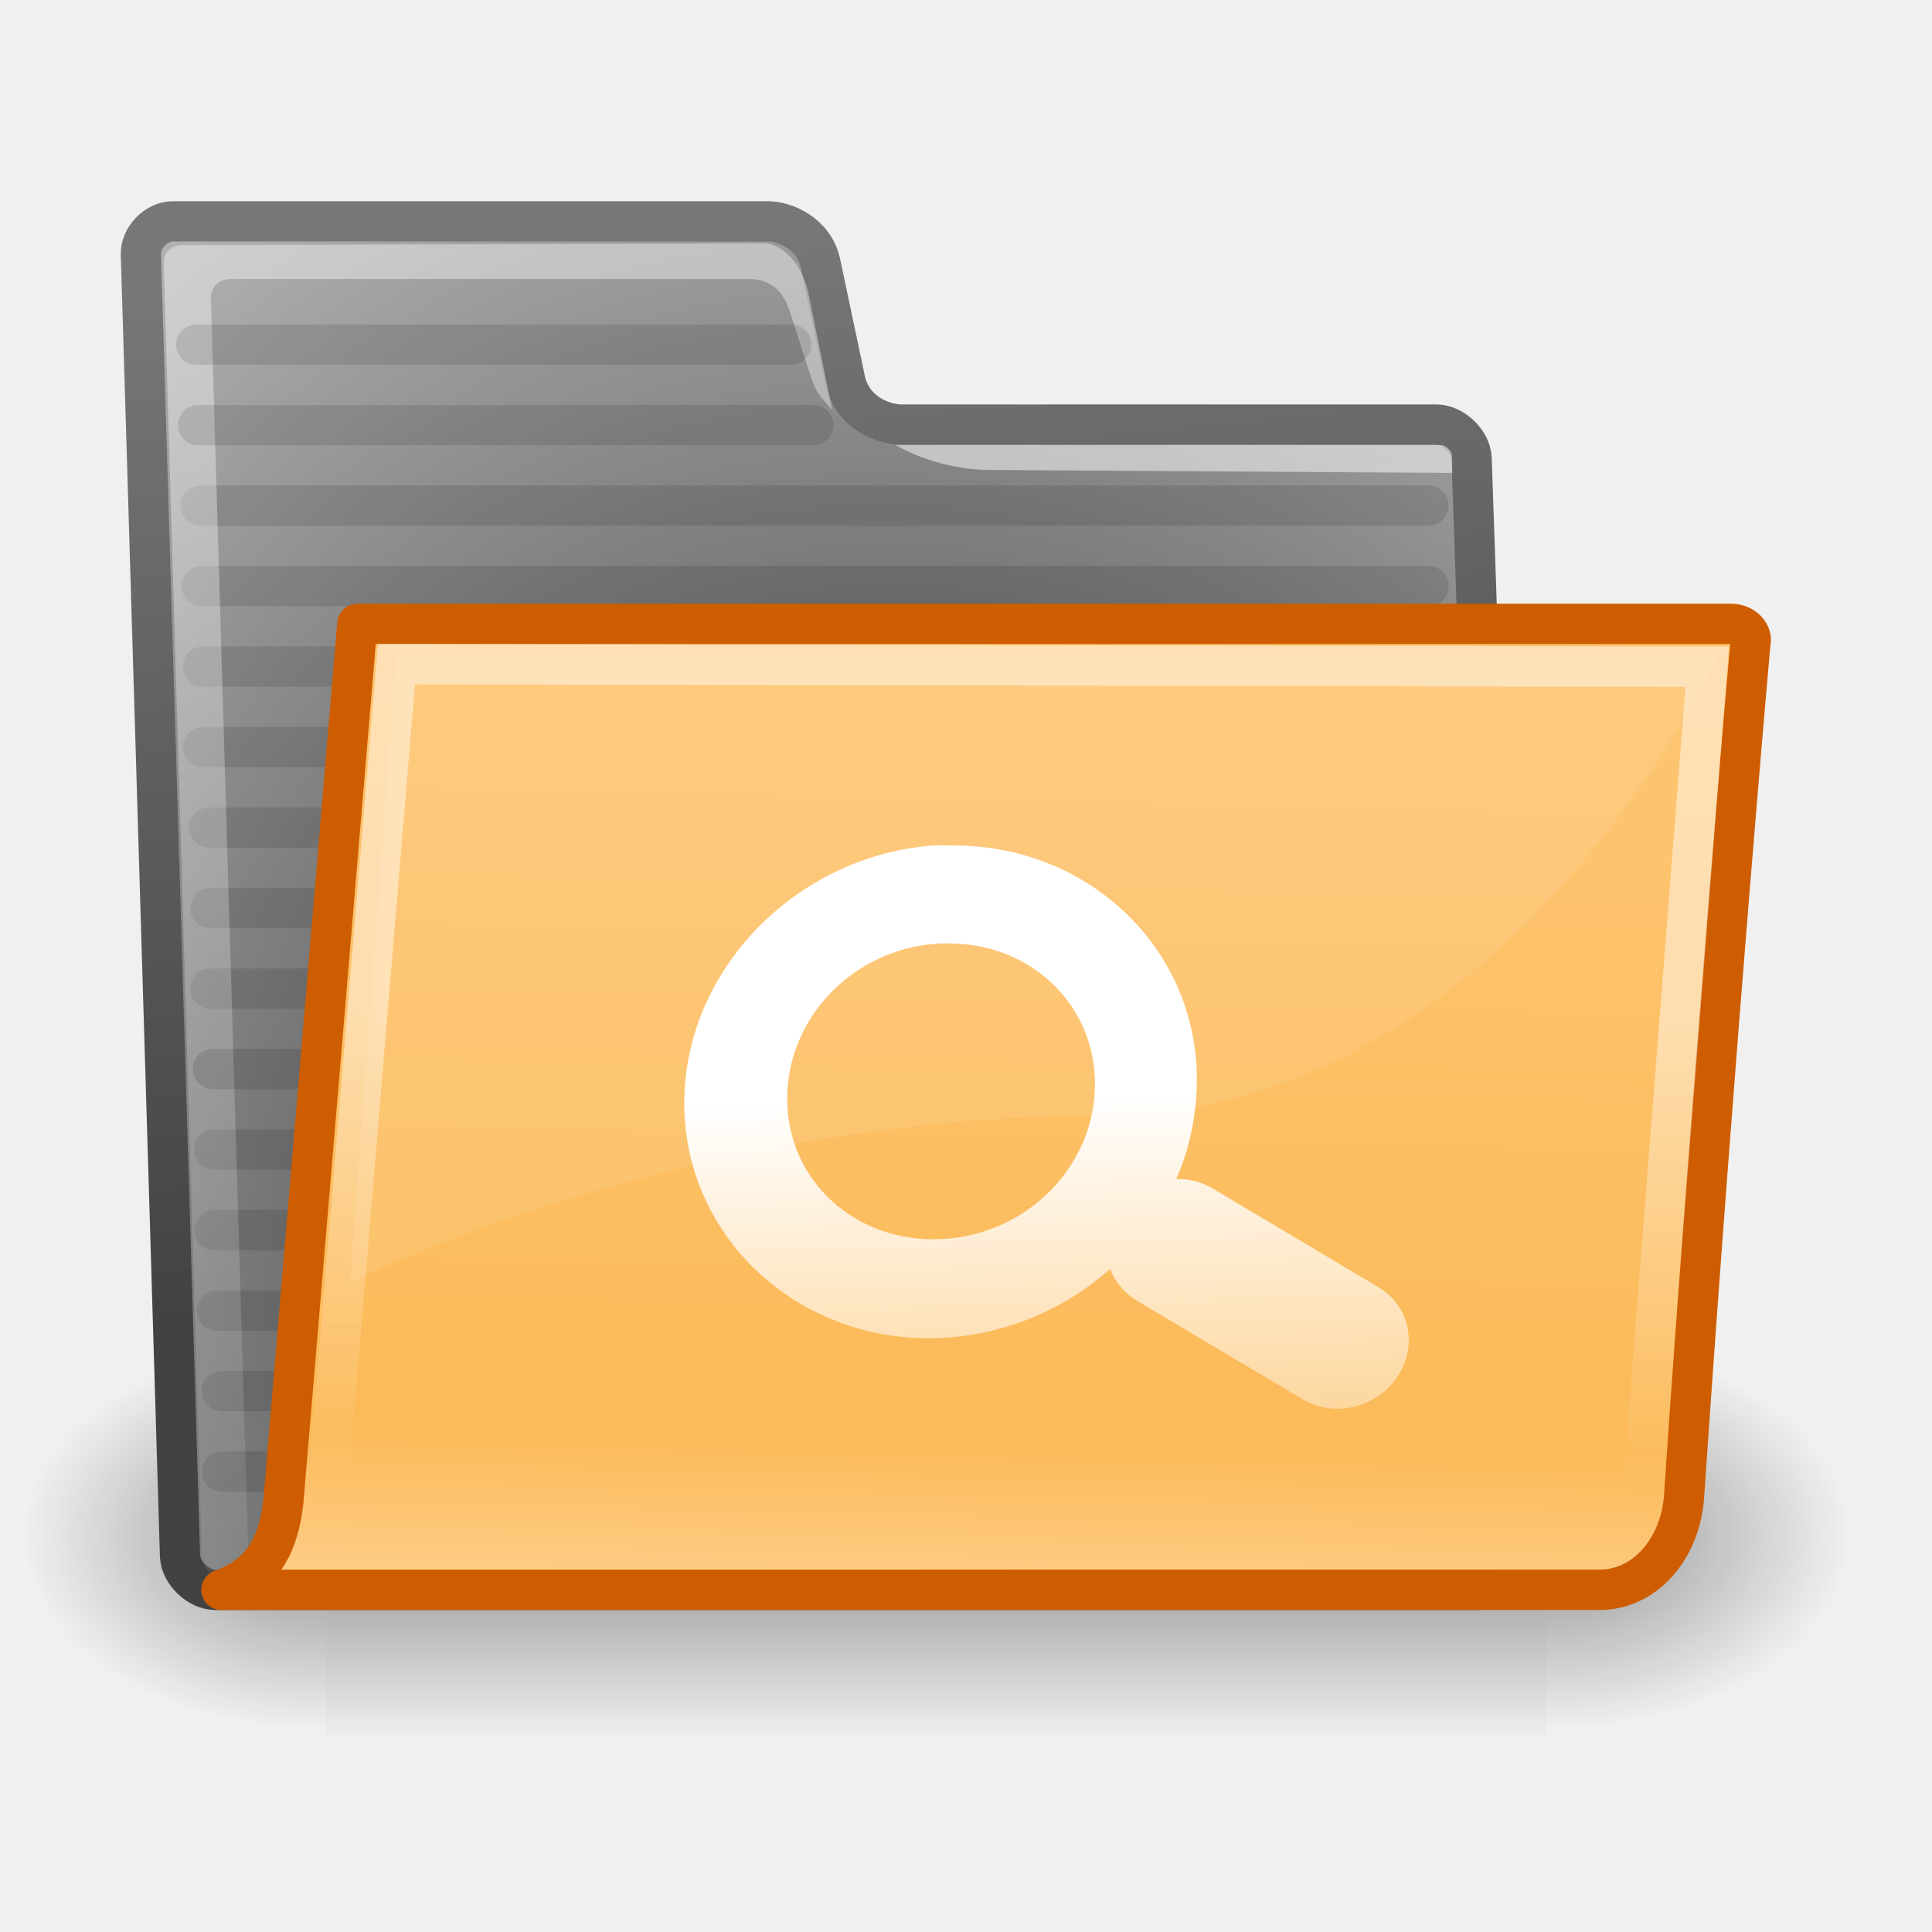
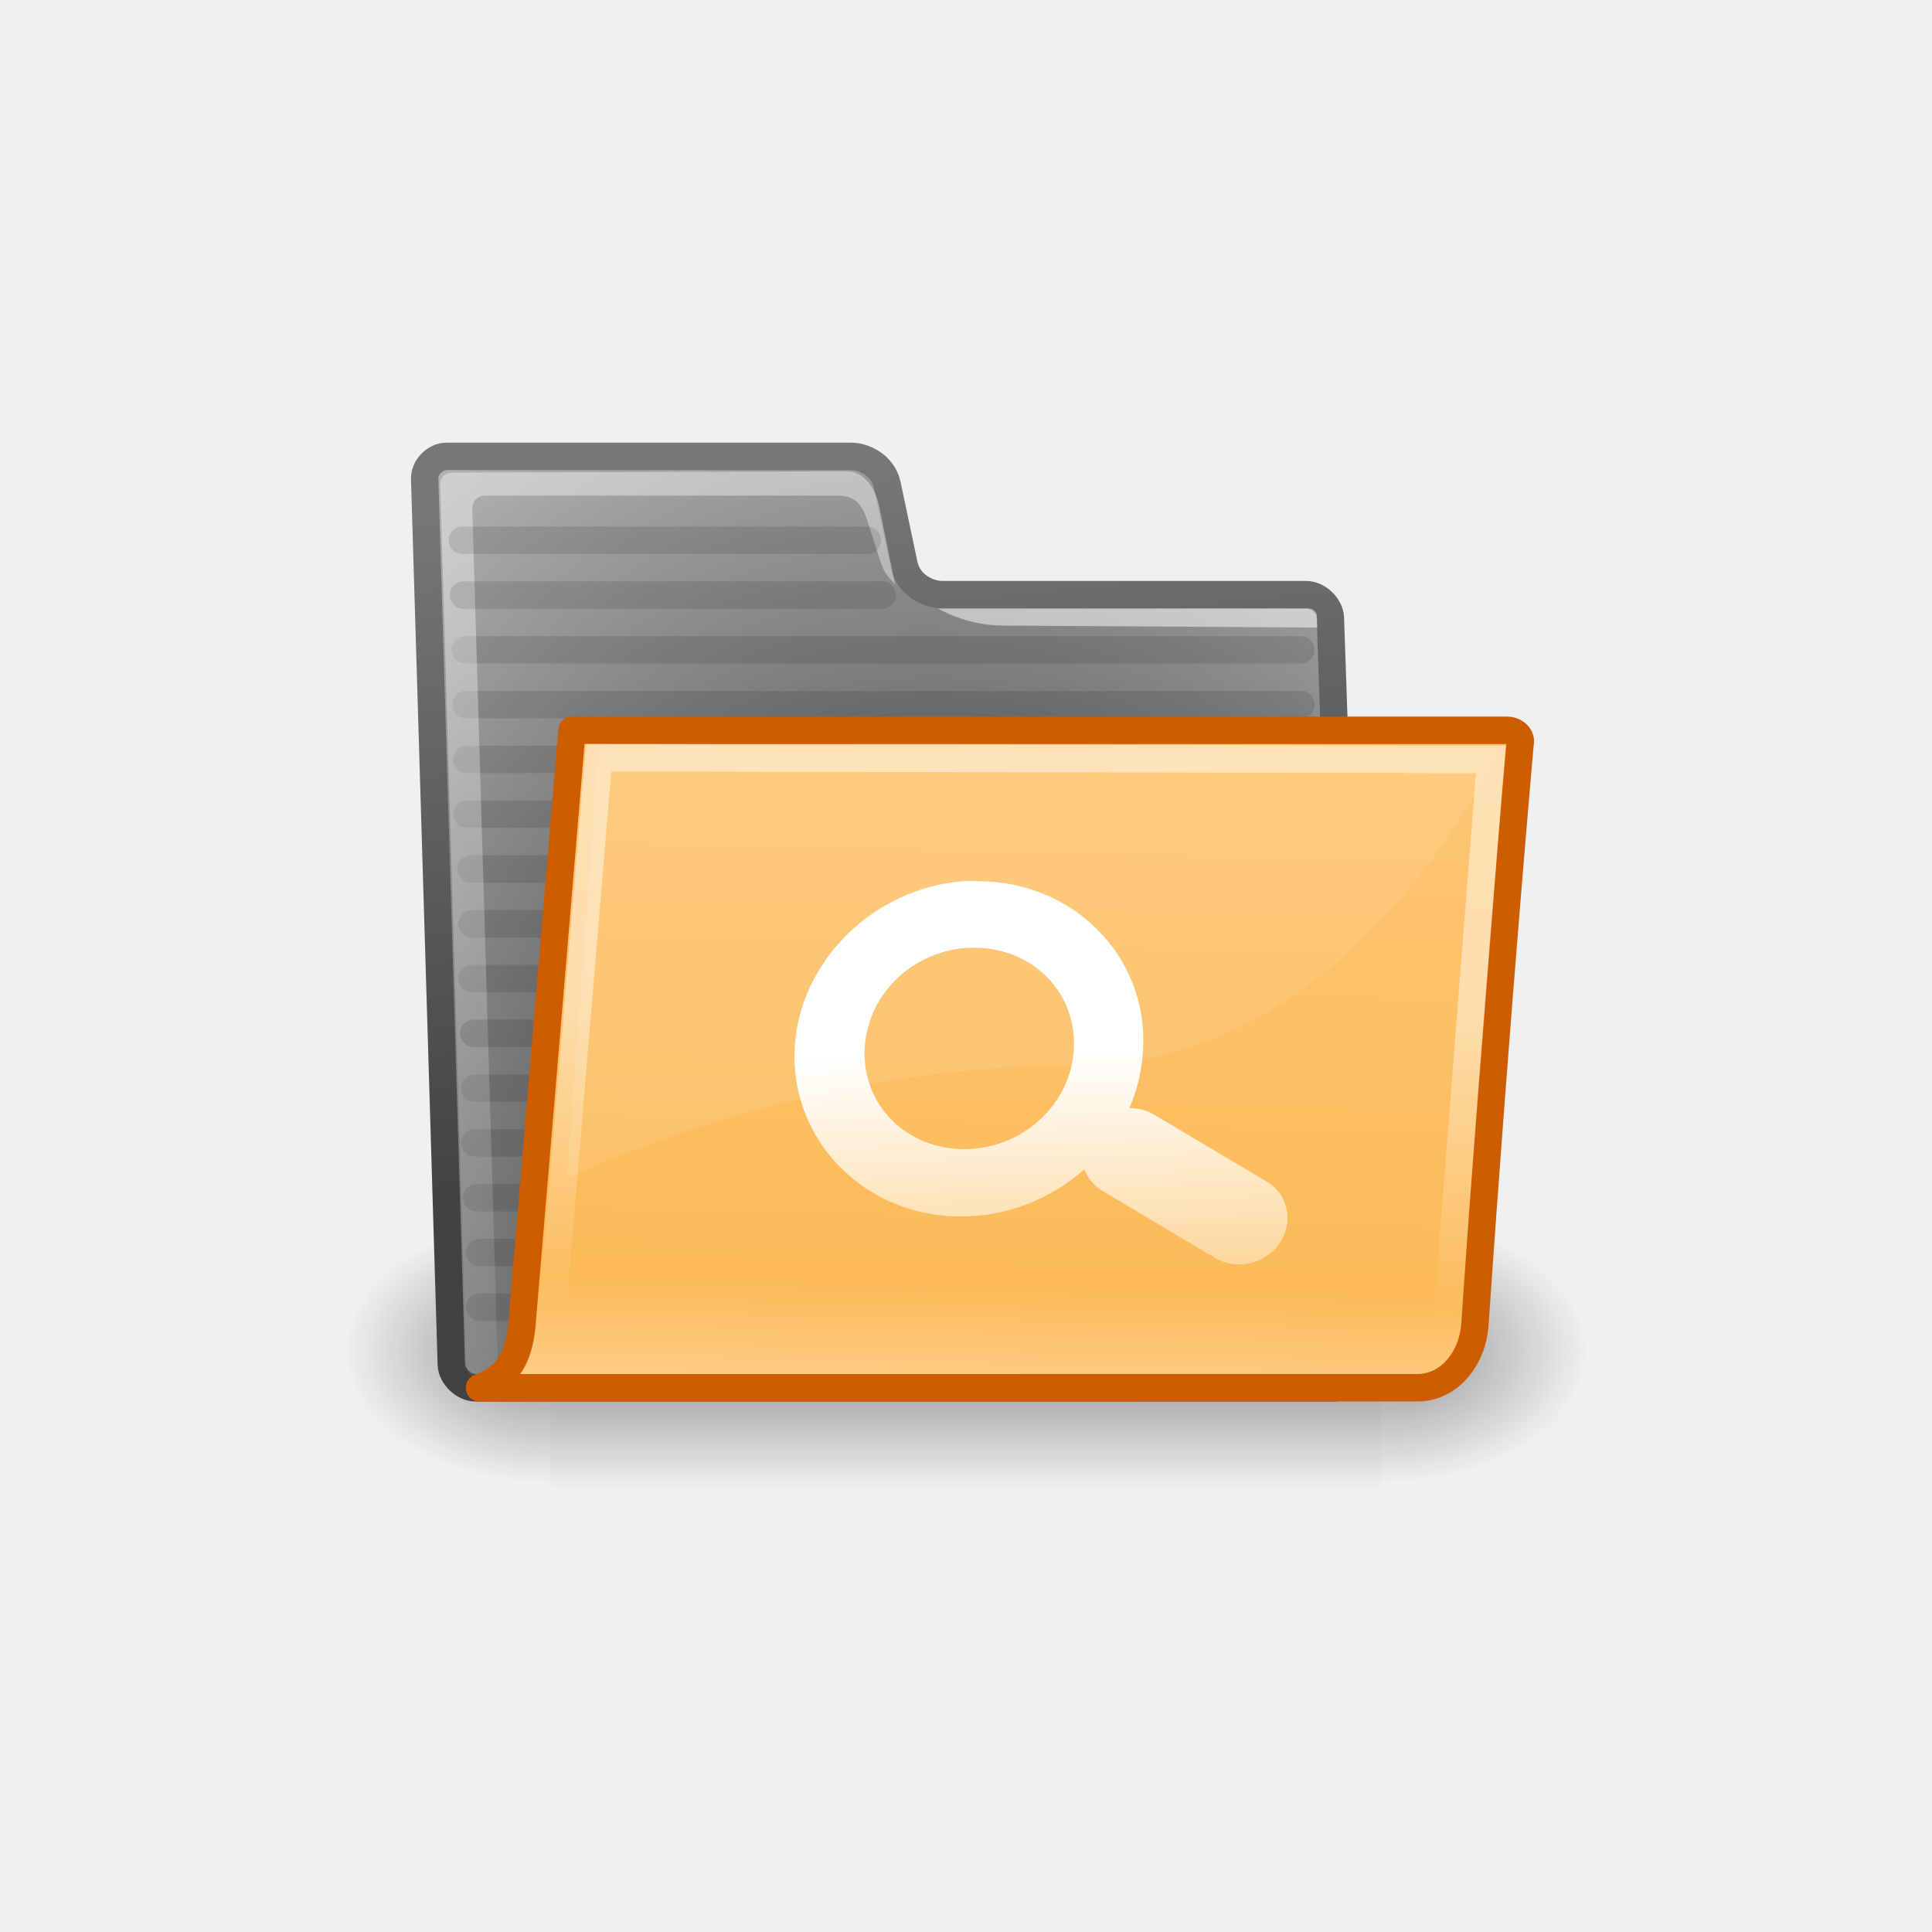
- <svg xmlns="http://www.w3.org/2000/svg" xmlns:xlink="http://www.w3.org/1999/xlink" height="48px" id="svg97" width="48px">
+ <svg xmlns="http://www.w3.org/2000/svg" xmlns:xlink="http://www.w3.org/1999/xlink" height="48px" id="svg97" width="48px" version="1.1">
  <defs id="defs3">
    <radialGradient cx="605.714" cy="486.648" fx="605.714" fy="486.648" gradientTransform="matrix(-2.774389,0,0,1.969706,112.7623,-872.8854)" gradientUnits="userSpaceOnUse" id="radialGradient6719" r="117.143" xlink:href="#linearGradient5060" />
    <linearGradient id="linearGradient5060">
      <stop id="stop5062" offset="0" style="stop-color:black;stop-opacity:1;" />
      <stop id="stop5064" offset="1" style="stop-color:black;stop-opacity:0;" />
    </linearGradient>
    <radialGradient cx="605.714" cy="486.648" fx="605.714" fy="486.648" gradientTransform="matrix(2.774389,0,0,1.969706,-1891.633,-872.8854)" gradientUnits="userSpaceOnUse" id="radialGradient6717" r="117.143" xlink:href="#linearGradient5060" />
    <linearGradient id="linearGradient5048">
      <stop id="stop5050" offset="0" style="stop-color:black;stop-opacity:0;" />
      <stop id="stop5056" offset="0.5" style="stop-color:black;stop-opacity:1;" />
      <stop id="stop5052" offset="1" style="stop-color:black;stop-opacity:0;" />
    </linearGradient>
    <linearGradient gradientTransform="matrix(2.774389,0,0,1.969706,-1892.179,-872.8854)" gradientUnits="userSpaceOnUse" id="linearGradient6715" x1="302.857" x2="302.857" xlink:href="#linearGradient5048" y1="366.648" y2="609.505" />
    <linearGradient id="linearGradient3344">
      <stop id="stop3346" offset="0" style="stop-color:#fecf8c;stop-opacity:1;" />
      <stop id="stop3352" offset="0.184" style="stop-color:#fcba58;stop-opacity:1;" />
      <stop id="stop3348" offset="1" style="stop-color:#fdc572;stop-opacity:1;" />
    </linearGradient>
    <linearGradient id="linearGradient10997">
      <stop id="stop10999" offset="0" style="stop-color:#ffffff;stop-opacity:1;" />
      <stop id="stop11001" offset="1" style="stop-color:#ffffff;stop-opacity:0;" />
    </linearGradient>
    <linearGradient id="linearGradient127">
      <stop id="stop128" offset="0" style="stop-color:#ffffff;stop-opacity:1;" />
      <stop id="stop129" offset="1" style="stop-color:#ffffff;stop-opacity:0;" />
    </linearGradient>
    <linearGradient id="linearGradient9806">
      <stop id="stop9808" offset="0" style="stop-color:#000000;stop-opacity:1;" />
      <stop id="stop9810" offset="1" style="stop-color:#000000;stop-opacity:0;" />
    </linearGradient>
    <linearGradient id="linearGradient9766">
      <stop id="stop9768" offset="0" style="stop-color:#6194cb;stop-opacity:1;" />
      <stop id="stop9770" offset="1" style="stop-color:#729fcf;stop-opacity:1;" />
    </linearGradient>
    <linearGradient id="linearGradient3096">
      <stop id="stop3098" offset="0" style="stop-color:#424242;stop-opacity:1;" />
      <stop id="stop3100" offset="1" style="stop-color:#777777;stop-opacity:1;" />
    </linearGradient>
    <linearGradient id="linearGradient319">
      <stop id="stop320" offset="0" style="stop-color:#ffffff;stop-opacity:1;" />
      <stop id="stop321" offset="1" style="stop-color:#ffffff;stop-opacity:0;" />
    </linearGradient>
    <linearGradient id="linearGradient1789">
      <stop id="stop1790" offset="0" style="stop-color:#202020;stop-opacity:1;" />
      <stop id="stop1791" offset="1" style="stop-color:#b9b9b9;stop-opacity:1;" />
    </linearGradient>
-     <radialGradient cx="20.706" cy="37.518" fx="20.706" fy="37.518" gradientTransform="matrix(1.056008,1.513357e-2,0.142618,1.251599,-2.276279,-10.28106)" gradientUnits="userSpaceOnUse" id="radialGradient238" r="30.905" xlink:href="#linearGradient1789" />
+     <radialGradient cx="20.706" cy="37.518" fx="20.706" fy="37.518" gradientTransform="matrix(1.056008,0.01513357,0.142618,1.251599,-2.276279,-10.28106)" gradientUnits="userSpaceOnUse" id="radialGradient238" r="30.905" xlink:href="#linearGradient1789" />
    <linearGradient id="linearGradient3983">
      <stop id="stop3984" offset="0" style="stop-color:#ffffff;stop-opacity:0.876;" />
      <stop id="stop3985" offset="1" style="stop-color:#fffffe;stop-opacity:0;" />
    </linearGradient>
    <linearGradient gradientTransform="matrix(1.516844,0,0,0.708978,-0.879573,-1.318166)" gradientUnits="userSpaceOnUse" id="linearGradient491" x1="6.23" x2="9.898" xlink:href="#linearGradient3983" y1="13.773" y2="66.834" />
    <linearGradient gradientTransform="matrix(1.317489,0,0,0.816256,-0.879573,-1.318166)" gradientUnits="userSpaceOnUse" id="linearGradient322" x1="13.036" x2="12.854" xlink:href="#linearGradient319" y1="32.567" y2="46.689" />
    <linearGradient gradientUnits="userSpaceOnUse" id="linearGradient3104" x1="18.113" x2="15.515" xlink:href="#linearGradient3096" y1="31.368" y2="6.18" />
    <radialGradient cx="24.351" cy="41.592" fx="24.351" fy="41.592" gradientTransform="matrix(1,0,0,0.242494,-8.239935e-18,31.50606)" gradientUnits="userSpaceOnUse" id="radialGradient9812" r="19.136" xlink:href="#linearGradient9806" />
    <linearGradient gradientUnits="userSpaceOnUse" id="linearGradient11003" x1="19.49" x2="19.387" xlink:href="#linearGradient10997" y1="6.144" y2="8.1" />
    <linearGradient gradientTransform="matrix(1.207872,0,0,0.827902,-0.952004,-0.117547)" gradientUnits="userSpaceOnUse" id="linearGradient2296" x1="21.354" x2="20.796" xlink:href="#linearGradient127" y1="26.384" y2="50.771" />
-     <linearGradient gradientTransform="matrix(1.207872,0,-4.031129e-2,0.827902,-29.59565,-0.117547)" gradientUnits="userSpaceOnUse" id="linearGradient3289" x1="20.133" x2="20.796" xlink:href="#linearGradient127" y1="33.647" y2="50.771" />
+     <linearGradient gradientTransform="matrix(1.207872,0,-0.04031129,0.827902,-29.59565,-0.117547)" gradientUnits="userSpaceOnUse" id="linearGradient3289" x1="20.133" x2="20.796" xlink:href="#linearGradient127" y1="33.647" y2="50.771" />
    <linearGradient gradientUnits="userSpaceOnUse" id="linearGradient3350" x1="28.238" x2="28.753" xlink:href="#linearGradient3344" y1="40.013" y2="17.488" />
  </defs>
-   <g id="layer1">
-     <g id="g6707" style="display:inline" transform="matrix(2.262383e-2,0,0,2.086758e-2,43.38343,36.36962)">
-       <rect height="478.357" id="rect6709" style="opacity:0.402;color:black;fill:url(#linearGradient6715);fill-opacity:1;fill-rule:nonzero;stroke:none;stroke-width:1;stroke-linecap:round;stroke-linejoin:miter;marker:none;marker-start:none;marker-mid:none;marker-end:none;stroke-miterlimit:4;stroke-dasharray:none;stroke-dashoffset:0;stroke-opacity:1;visibility:visible;display:inline;overflow:visible" width="1339.633" x="-1559.252" y="-150.697" />
-       <path d="M -219.619,-150.68 C -219.619,-150.68 -219.619,327.65 -219.619,327.65 C -76.745,328.551 125.781,220.481 125.781,88.454 C 125.781,-43.572 -33.655,-150.68 -219.619,-150.68 z " id="path6711" style="opacity:0.402;color:black;fill:url(#radialGradient6717);fill-opacity:1;fill-rule:nonzero;stroke:none;stroke-width:1;stroke-linecap:round;stroke-linejoin:miter;marker:none;marker-start:none;marker-mid:none;marker-end:none;stroke-miterlimit:4;stroke-dasharray:none;stroke-dashoffset:0;stroke-opacity:1;visibility:visible;display:inline;overflow:visible" />
-       <path d="M -1559.252,-150.68 C -1559.252,-150.68 -1559.252,327.65 -1559.252,327.65 C -1702.127,328.551 -1904.652,220.481 -1904.652,88.454 C -1904.652,-43.572 -1745.216,-150.68 -1559.252,-150.68 z " id="path6713" style="opacity:0.402;color:black;fill:url(#radialGradient6719);fill-opacity:1;fill-rule:nonzero;stroke:none;stroke-width:1;stroke-linecap:round;stroke-linejoin:miter;marker:none;marker-start:none;marker-mid:none;marker-end:none;stroke-miterlimit:4;stroke-dasharray:none;stroke-dashoffset:0;stroke-opacity:1;visibility:visible;display:inline;overflow:visible" />
+   <rect style="fill:#bec8b7;stroke:none" id="rect3429" width="41" height="41" x="63.5" y="3.5" ry="7" rx="7" />
+   <circle style="fill:#bec8b7;fill-rule:evenodd;stroke:none;stroke-width:0.941px;stroke-linecap:butt;stroke-linejoin:miter;stroke-opacity:1" id="path3412" cx="-36" cy="24" r="20.5" />
+   <g id="layer1" transform="matrix(0.6806011,0,0,0.6806011,8.168545,7.595187)">
+     <g id="g6707" style="display:inline" transform="matrix(0.02262383,0,0,0.02086758,43.38343,36.36962)">
+       <rect height="478.357" id="rect6709" style="color:#000000;display:inline;overflow:visible;visibility:visible;opacity:0.402;fill:url(#linearGradient6715);fill-opacity:1;fill-rule:nonzero;stroke:none;stroke-width:1;stroke-linecap:round;stroke-linejoin:miter;stroke-miterlimit:4;stroke-dasharray:none;stroke-dashoffset:0;stroke-opacity:1;marker:none;marker-start:none;marker-mid:none;marker-end:none" width="1339.633" x="-1559.252" y="-150.697" />
+       <path d="m -219.619,-150.68 c 0,0 0,478.331 0,478.331 142.874,0.9 345.4,-107.17 345.4,-239.196 0,-132.027 -159.437,-239.135 -345.4,-239.135 z" id="path6711" style="color:#000000;display:inline;overflow:visible;visibility:visible;opacity:0.402;fill:url(#radialGradient6717);fill-opacity:1;fill-rule:nonzero;stroke:none;stroke-width:1;stroke-linecap:round;stroke-linejoin:miter;stroke-miterlimit:4;stroke-dasharray:none;stroke-dashoffset:0;stroke-opacity:1;marker:none;marker-start:none;marker-mid:none;marker-end:none" />
+       <path d="m -1559.252,-150.68 c 0,0 0,478.331 0,478.331 -142.874,0.9 -345.4,-107.17 -345.4,-239.196 0,-132.027 159.437,-239.135 345.4,-239.135 z" id="path6713" style="color:#000000;display:inline;overflow:visible;visibility:visible;opacity:0.402;fill:url(#radialGradient6719);fill-opacity:1;fill-rule:nonzero;stroke:none;stroke-width:1;stroke-linecap:round;stroke-linejoin:miter;stroke-miterlimit:4;stroke-dasharray:none;stroke-dashoffset:0;stroke-opacity:1;marker:none;marker-start:none;marker-mid:none;marker-end:none" />
    </g>
-     <path d="M 4.522,38.687 C 4.544,39.104 4.982,39.52 5.398,39.52 L 36.725,39.52 C 37.141,39.52 37.536,39.104 37.514,38.687 L 36.578,11.461 C 36.556,11.044 36.118,10.628 35.701,10.628 L 22.431,10.628 C 21.945,10.628 21.196,10.312 21.029,9.521 L 20.417,6.628 C 20.262,5.893 19.535,5.59 19.119,5.59 L 4.34,5.59 C 3.924,5.59 3.529,6.007 3.551,6.423 L 4.522,38.687 z " id="path216" style="fill:url(#radialGradient238);fill-opacity:1;fill-rule:nonzero;stroke:url(#linearGradient3104);stroke-width:0.998;stroke-linecap:round;stroke-linejoin:round;stroke-miterlimit:4;stroke-dasharray:none;stroke-opacity:1" transform="matrix(1.00104,0,0,1.002076,-5.390135e-2,-0.102084)" />
+     <path d="m 4.522,38.687 c 0.022,0.416 0.46,0.833 0.876,0.833 l 31.327,0 c 0.416,0 0.811,-0.416 0.789,-0.833 L 36.578,11.461 c -0.022,-0.416 -0.46,-0.833 -0.876,-0.833 l -13.271,0 c -0.485,0 -1.234,-0.316 -1.402,-1.107 L 20.417,6.628 C 20.262,5.893 19.535,5.59 19.119,5.59 l -14.779,0 c -0.416,0 -0.811,0.416 -0.789,0.833 L 4.522,38.687 Z" id="path216" style="fill:url(#radialGradient238);fill-opacity:1;fill-rule:nonzero;stroke:url(#linearGradient3104);stroke-width:0.998;stroke-linecap:round;stroke-linejoin:round;stroke-miterlimit:4;stroke-dasharray:none;stroke-opacity:1" transform="matrix(1.00104,0,0,1.002076,-0.05390135,-0.102084)" />
    <g id="g3953">
-       <path d="M 5.042,18.562 L 35.489,18.562" id="path9784" style="opacity:0.114;color:#000000;fill:#729fcf;fill-opacity:1;fill-rule:nonzero;stroke:#000000;stroke-width:1;stroke-linecap:round;stroke-linejoin:round;marker:none;marker-start:none;marker-mid:none;marker-end:none;stroke-miterlimit:4;stroke-dasharray:none;stroke-dashoffset:0;stroke-opacity:1;visibility:visible;display:inline;overflow:visible" />
-       <path d="M 4.981,12.562 L 35.488,12.562" id="path9778" style="opacity:0.114;color:#000000;fill:#729fcf;fill-opacity:1;fill-rule:nonzero;stroke:#000000;stroke-width:1;stroke-linecap:round;stroke-linejoin:round;marker:none;marker-start:none;marker-mid:none;marker-end:none;stroke-miterlimit:4;stroke-dasharray:none;stroke-dashoffset:0;stroke-opacity:1;visibility:visible;display:inline;overflow:visible" />
-       <path d="M 5.227,22.562 L 35.492,22.562" id="path9788" style="opacity:0.114;color:#000000;fill:#729fcf;fill-opacity:1;fill-rule:nonzero;stroke:#000000;stroke-width:1;stroke-linecap:round;stroke-linejoin:round;marker:none;marker-start:none;marker-mid:none;marker-end:none;stroke-miterlimit:4;stroke-dasharray:none;stroke-dashoffset:0;stroke-opacity:1;visibility:visible;display:inline;overflow:visible" />
-       <path d="M 5.386,32.562 L 35.495,32.562" id="path9798" style="opacity:0.114;color:#000000;fill:#729fcf;fill-opacity:1;fill-rule:nonzero;stroke:#000000;stroke-width:1;stroke-linecap:round;stroke-linejoin:round;marker:none;marker-start:none;marker-mid:none;marker-end:none;stroke-miterlimit:4;stroke-dasharray:none;stroke-dashoffset:0;stroke-opacity:1;visibility:visible;display:inline;overflow:visible" />
-       <path d="M 5.509,34.562 L 35.497,34.562" id="path9800" style="opacity:0.114;color:#000000;fill:#729fcf;fill-opacity:1;fill-rule:nonzero;stroke:#000000;stroke-width:1;stroke-linecap:round;stroke-linejoin:round;marker:none;marker-start:none;marker-mid:none;marker-end:none;stroke-miterlimit:4;stroke-dasharray:none;stroke-dashoffset:0;stroke-opacity:1;visibility:visible;display:inline;overflow:visible" />
-       <path d="M 5.042,16.562 L 35.489,16.562" id="path9782" style="opacity:0.114;color:#000000;fill:#729fcf;fill-opacity:1;fill-rule:nonzero;stroke:#000000;stroke-width:1;stroke-linecap:round;stroke-linejoin:round;marker:none;marker-start:none;marker-mid:none;marker-end:none;stroke-miterlimit:4;stroke-dasharray:none;stroke-dashoffset:0;stroke-opacity:1;visibility:visible;display:inline;overflow:visible" />
-       <path d="M 5.196,20.562 L 35.492,20.562" id="path9786" style="opacity:0.114;color:#000000;fill:#729fcf;fill-opacity:1;fill-rule:nonzero;stroke:#000000;stroke-width:1;stroke-linecap:round;stroke-linejoin:round;marker:none;marker-start:none;marker-mid:none;marker-end:none;stroke-miterlimit:4;stroke-dasharray:none;stroke-dashoffset:0;stroke-opacity:1;visibility:visible;display:inline;overflow:visible" />
-       <path d="M 5.011,14.562 L 35.489,14.562" id="path9780" style="opacity:0.114;color:#000000;fill:#729fcf;fill-opacity:1;fill-rule:nonzero;stroke:#000000;stroke-width:1;stroke-linecap:round;stroke-linejoin:round;marker:none;marker-start:none;marker-mid:none;marker-end:none;stroke-miterlimit:4;stroke-dasharray:none;stroke-dashoffset:0;stroke-opacity:1;visibility:visible;display:inline;overflow:visible" />
-       <g id="g220" style="fill:#ffffff;fill-opacity:0.757;fill-rule:nonzero;stroke:none;stroke-width:0.999;stroke-miterlimit:4" transform="matrix(1.040764,0,5.449252e-2,1.040764,-8.539401,2.452526)">
-         <path d="M 42.417,8.515 C 42.422,8.418 42.289,8.268 42.182,8.268 L 29.151,8.266 C 29.151,8.266 30.062,8.854 31.352,8.862 L 42.406,8.933 C 42.417,8.722 42.409,8.677 42.417,8.515 z " id="path221" style="fill:#ffffff;fill-opacity:0.508" />
+       <path d="m 5.042,18.562 30.447,0" id="path9784" style="color:#000000;display:inline;overflow:visible;visibility:visible;opacity:0.114;fill:#729fcf;fill-opacity:1;fill-rule:nonzero;stroke:#000000;stroke-width:1;stroke-linecap:round;stroke-linejoin:round;stroke-miterlimit:4;stroke-dasharray:none;stroke-dashoffset:0;stroke-opacity:1;marker:none;marker-start:none;marker-mid:none;marker-end:none" />
+       <path d="m 4.981,12.562 30.507,0" id="path9778" style="color:#000000;display:inline;overflow:visible;visibility:visible;opacity:0.114;fill:#729fcf;fill-opacity:1;fill-rule:nonzero;stroke:#000000;stroke-width:1;stroke-linecap:round;stroke-linejoin:round;stroke-miterlimit:4;stroke-dasharray:none;stroke-dashoffset:0;stroke-opacity:1;marker:none;marker-start:none;marker-mid:none;marker-end:none" />
+       <path d="m 5.227,22.562 30.266,0" id="path9788" style="color:#000000;display:inline;overflow:visible;visibility:visible;opacity:0.114;fill:#729fcf;fill-opacity:1;fill-rule:nonzero;stroke:#000000;stroke-width:1;stroke-linecap:round;stroke-linejoin:round;stroke-miterlimit:4;stroke-dasharray:none;stroke-dashoffset:0;stroke-opacity:1;marker:none;marker-start:none;marker-mid:none;marker-end:none" />
+       <path d="m 5.386,32.562 30.109,0" id="path9798" style="color:#000000;display:inline;overflow:visible;visibility:visible;opacity:0.114;fill:#729fcf;fill-opacity:1;fill-rule:nonzero;stroke:#000000;stroke-width:1;stroke-linecap:round;stroke-linejoin:round;stroke-miterlimit:4;stroke-dasharray:none;stroke-dashoffset:0;stroke-opacity:1;marker:none;marker-start:none;marker-mid:none;marker-end:none" />
+       <path d="m 5.509,34.562 29.988,0" id="path9800" style="color:#000000;display:inline;overflow:visible;visibility:visible;opacity:0.114;fill:#729fcf;fill-opacity:1;fill-rule:nonzero;stroke:#000000;stroke-width:1;stroke-linecap:round;stroke-linejoin:round;stroke-miterlimit:4;stroke-dasharray:none;stroke-dashoffset:0;stroke-opacity:1;marker:none;marker-start:none;marker-mid:none;marker-end:none" />
+       <path d="m 5.042,16.562 30.447,0" id="path9782" style="color:#000000;display:inline;overflow:visible;visibility:visible;opacity:0.114;fill:#729fcf;fill-opacity:1;fill-rule:nonzero;stroke:#000000;stroke-width:1;stroke-linecap:round;stroke-linejoin:round;stroke-miterlimit:4;stroke-dasharray:none;stroke-dashoffset:0;stroke-opacity:1;marker:none;marker-start:none;marker-mid:none;marker-end:none" />
+       <path d="m 5.196,20.562 30.296,0" id="path9786" style="color:#000000;display:inline;overflow:visible;visibility:visible;opacity:0.114;fill:#729fcf;fill-opacity:1;fill-rule:nonzero;stroke:#000000;stroke-width:1;stroke-linecap:round;stroke-linejoin:round;stroke-miterlimit:4;stroke-dasharray:none;stroke-dashoffset:0;stroke-opacity:1;marker:none;marker-start:none;marker-mid:none;marker-end:none" />
+       <path d="m 5.011,14.562 30.477,0" id="path9780" style="color:#000000;display:inline;overflow:visible;visibility:visible;opacity:0.114;fill:#729fcf;fill-opacity:1;fill-rule:nonzero;stroke:#000000;stroke-width:1;stroke-linecap:round;stroke-linejoin:round;stroke-miterlimit:4;stroke-dasharray:none;stroke-dashoffset:0;stroke-opacity:1;marker:none;marker-start:none;marker-mid:none;marker-end:none" />
+       <g id="g220" style="fill:#ffffff;fill-opacity:0.757;fill-rule:nonzero;stroke:none;stroke-width:0.999;stroke-miterlimit:4" transform="matrix(1.040764,0,0.05449252,1.040764,-8.539401,2.452526)">
+         <path d="m 42.417,8.515 c 0.005,-0.097 -0.128,-0.247 -0.235,-0.247 l -13.031,-0.002 c 0,0 0.912,0.588 2.202,0.596 l 11.053,0.071 c 0.011,-0.212 0.003,-0.256 0.011,-0.418 z" id="path221" style="fill:#ffffff;fill-opacity:0.508" />
      </g>
-       <path d="M 5.227,24.562 L 35.492,24.562" id="path9790" style="opacity:0.114;color:#000000;fill:#729fcf;fill-opacity:1;fill-rule:nonzero;stroke:#000000;stroke-width:1;stroke-linecap:round;stroke-linejoin:round;marker:none;marker-start:none;marker-mid:none;marker-end:none;stroke-miterlimit:4;stroke-dasharray:none;stroke-dashoffset:0;stroke-opacity:1;visibility:visible;display:inline;overflow:visible" />
-       <path d="M 5.325,30.562 L 35.494,30.562" id="path9796" style="opacity:0.114;color:#000000;fill:#729fcf;fill-opacity:1;fill-rule:nonzero;stroke:#000000;stroke-width:1;stroke-linecap:round;stroke-linejoin:round;marker:none;marker-start:none;marker-mid:none;marker-end:none;stroke-miterlimit:4;stroke-dasharray:none;stroke-dashoffset:0;stroke-opacity:1;visibility:visible;display:inline;overflow:visible" />
-       <path d="M 5.325,28.562 L 35.494,28.562" id="path9794" style="opacity:0.114;color:#000000;fill:#729fcf;fill-opacity:1;fill-rule:nonzero;stroke:#000000;stroke-width:1;stroke-linecap:round;stroke-linejoin:round;marker:none;marker-start:none;marker-mid:none;marker-end:none;stroke-miterlimit:4;stroke-dasharray:none;stroke-dashoffset:0;stroke-opacity:1;visibility:visible;display:inline;overflow:visible" />
-       <path d="M 5.509,36.562 L 35.497,36.562" id="path9802" style="opacity:0.114;color:#000000;fill:#729fcf;fill-opacity:1;fill-rule:nonzero;stroke:#000000;stroke-width:1;stroke-linecap:round;stroke-linejoin:round;marker:none;marker-start:none;marker-mid:none;marker-end:none;stroke-miterlimit:4;stroke-dasharray:none;stroke-dashoffset:0;stroke-opacity:1;visibility:visible;display:inline;overflow:visible" />
-       <path d="M 6.068,38.864 C 6.085,39.176 5.887,39.384 5.57,39.28 L 5.57,39.28 C 5.252,39.176 5.033,38.968 5.017,38.656 L 4.069,6.591 C 4.053,6.279 4.234,6.091 4.546,6.091 L 18.968,6.043 C 19.281,6.043 19.9,6.343 20.101,7.365 L 20.675,10.181 C 20.248,9.715 20.256,9.701 20.037,9.024 L 19.631,7.765 C 19.412,7.037 18.933,6.933 18.621,6.933 L 5.733,6.933 C 5.421,6.933 5.224,7.141 5.24,7.453 L 6.178,38.968 L 6.068,38.864 z " id="path219" style="opacity:0.451;color:#000000;fill:url(#linearGradient491);fill-opacity:1;fill-rule:nonzero;stroke:none;stroke-width:1.214;stroke-linecap:butt;stroke-linejoin:miter;marker:none;marker-start:none;marker-mid:none;marker-end:none;stroke-miterlimit:4;stroke-dashoffset:0;stroke-opacity:1;visibility:visible;display:block;overflow:visible" />
-       <path d="M 5.288,26.562 L 35.493,26.562" id="path9792" style="opacity:0.114;color:#000000;fill:#729fcf;fill-opacity:1;fill-rule:nonzero;stroke:#000000;stroke-width:1;stroke-linecap:round;stroke-linejoin:round;marker:none;marker-start:none;marker-mid:none;marker-end:none;stroke-miterlimit:4;stroke-dasharray:none;stroke-dashoffset:0;stroke-opacity:1;visibility:visible;display:inline;overflow:visible" />
-       <path d="M 4.874,8.562 L 19.657,8.562" id="path9774" style="opacity:0.114;color:#000000;fill:#729fcf;fill-opacity:1;fill-rule:nonzero;stroke:#000000;stroke-width:1;stroke-linecap:round;stroke-linejoin:round;marker:none;marker-start:none;marker-mid:none;marker-end:none;stroke-miterlimit:4;stroke-dasharray:none;stroke-dashoffset:0;stroke-opacity:1;visibility:visible;display:inline;overflow:visible" />
-       <path d="M 4.922,10.562 L 20.203,10.562" id="path9776" style="opacity:0.114;color:#000000;fill:#729fcf;fill-opacity:1;fill-rule:nonzero;stroke:#000000;stroke-width:1;stroke-linecap:round;stroke-linejoin:round;marker:none;marker-start:none;marker-mid:none;marker-end:none;stroke-miterlimit:4;stroke-dasharray:none;stroke-dashoffset:0;stroke-opacity:1;visibility:visible;display:inline;overflow:visible" />
+       <path d="m 5.227,24.562 30.266,0" id="path9790" style="color:#000000;display:inline;overflow:visible;visibility:visible;opacity:0.114;fill:#729fcf;fill-opacity:1;fill-rule:nonzero;stroke:#000000;stroke-width:1;stroke-linecap:round;stroke-linejoin:round;stroke-miterlimit:4;stroke-dasharray:none;stroke-dashoffset:0;stroke-opacity:1;marker:none;marker-start:none;marker-mid:none;marker-end:none" />
+       <path d="m 5.325,30.562 30.169,0" id="path9796" style="color:#000000;display:inline;overflow:visible;visibility:visible;opacity:0.114;fill:#729fcf;fill-opacity:1;fill-rule:nonzero;stroke:#000000;stroke-width:1;stroke-linecap:round;stroke-linejoin:round;stroke-miterlimit:4;stroke-dasharray:none;stroke-dashoffset:0;stroke-opacity:1;marker:none;marker-start:none;marker-mid:none;marker-end:none" />
+       <path d="m 5.325,28.562 30.169,0" id="path9794" style="color:#000000;display:inline;overflow:visible;visibility:visible;opacity:0.114;fill:#729fcf;fill-opacity:1;fill-rule:nonzero;stroke:#000000;stroke-width:1;stroke-linecap:round;stroke-linejoin:round;stroke-miterlimit:4;stroke-dasharray:none;stroke-dashoffset:0;stroke-opacity:1;marker:none;marker-start:none;marker-mid:none;marker-end:none" />
+       <path d="m 5.509,36.562 29.988,0" id="path9802" style="color:#000000;display:inline;overflow:visible;visibility:visible;opacity:0.114;fill:#729fcf;fill-opacity:1;fill-rule:nonzero;stroke:#000000;stroke-width:1;stroke-linecap:round;stroke-linejoin:round;stroke-miterlimit:4;stroke-dasharray:none;stroke-dashoffset:0;stroke-opacity:1;marker:none;marker-start:none;marker-mid:none;marker-end:none" />
+       <path d="m 6.068,38.864 c 0.016,0.312 -0.181,0.52 -0.499,0.416 l 0,0 C 5.252,39.176 5.033,38.968 5.017,38.656 L 4.069,6.591 C 4.053,6.279 4.234,6.091 4.546,6.091 L 18.968,6.043 c 0.312,0 0.932,0.3 1.133,1.322 l 0.573,2.816 C 20.248,9.715 20.256,9.701 20.037,9.024 L 19.631,7.765 C 19.412,7.037 18.933,6.933 18.621,6.933 l -12.888,0 c -0.312,0 -0.509,0.208 -0.493,0.52 L 6.178,38.968 6.068,38.864 Z" id="path219" style="color:#000000;display:block;overflow:visible;visibility:visible;opacity:0.451;fill:url(#linearGradient491);fill-opacity:1;fill-rule:nonzero;stroke:none;stroke-width:1.214;stroke-linecap:butt;stroke-linejoin:miter;stroke-miterlimit:4;stroke-dashoffset:0;stroke-opacity:1;marker:none;marker-start:none;marker-mid:none;marker-end:none" />
+       <path d="m 5.288,26.562 30.205,0" id="path9792" style="color:#000000;display:inline;overflow:visible;visibility:visible;opacity:0.114;fill:#729fcf;fill-opacity:1;fill-rule:nonzero;stroke:#000000;stroke-width:1;stroke-linecap:round;stroke-linejoin:round;stroke-miterlimit:4;stroke-dasharray:none;stroke-dashoffset:0;stroke-opacity:1;marker:none;marker-start:none;marker-mid:none;marker-end:none" />
+       <path d="m 4.874,8.562 14.784,0" id="path9774" style="color:#000000;display:inline;overflow:visible;visibility:visible;opacity:0.114;fill:#729fcf;fill-opacity:1;fill-rule:nonzero;stroke:#000000;stroke-width:1;stroke-linecap:round;stroke-linejoin:round;stroke-miterlimit:4;stroke-dasharray:none;stroke-dashoffset:0;stroke-opacity:1;marker:none;marker-start:none;marker-mid:none;marker-end:none" />
+       <path d="m 4.922,10.562 15.281,0" id="path9776" style="color:#000000;display:inline;overflow:visible;visibility:visible;opacity:0.114;fill:#729fcf;fill-opacity:1;fill-rule:nonzero;stroke:#000000;stroke-width:1;stroke-linecap:round;stroke-linejoin:round;stroke-miterlimit:4;stroke-dasharray:none;stroke-dashoffset:0;stroke-opacity:1;marker:none;marker-start:none;marker-mid:none;marker-end:none" />
    </g>
-     <path d="M 39.784,39.511 C 40.927,39.467 41.747,38.414 41.831,37.19 C 42.622,25.641 43.49,15.958 43.49,15.958 C 43.562,15.71 43.322,15.463 43.01,15.463 L 8.639,15.463 C 8.639,15.463 6.788,37.33 6.788,37.33 C 6.674,38.312 6.322,39.134 5.238,39.513 L 39.784,39.511 z " id="path233" style="color:#000000;fill:url(#linearGradient3350);fill-opacity:1;fill-rule:nonzero;stroke:#ce5c00;stroke-width:1.005;stroke-linecap:butt;stroke-linejoin:round;marker:none;marker-start:none;marker-mid:none;marker-end:none;stroke-miterlimit:4;stroke-dasharray:none;stroke-dashoffset:0;stroke-opacity:1;visibility:visible;display:block" transform="matrix(0.993091,0,0,0.997896,0.297716,6.983586e-2)" />
-     <path d="M 9.62,16.464 L 42.411,16.529 L 40.837,36.531 C 40.753,37.602 40.387,37.959 38.965,37.959 C 37.093,37.959 10.287,37.927 7.57,37.927 C 7.803,37.606 7.904,36.938 7.905,36.922 L 9.62,16.464 z " id="path304" style="opacity:0.466;fill:none;fill-opacity:1;fill-rule:evenodd;stroke:url(#linearGradient322);stroke-width:1.005px;stroke-linecap:round;stroke-linejoin:miter;stroke-opacity:1" transform="matrix(0.993091,0,0,0.997896,0.297716,6.983586e-2)" />
-     <path d="M 9.62,16.223 L 8.454,31.866 C 8.454,31.866 16.75,27.718 27.12,27.718 C 37.49,27.718 42.675,16.223 42.675,16.223 L 9.62,16.223 z " id="path323" style="fill:#ffffff;fill-opacity:0.089;fill-rule:evenodd;stroke:none;stroke-width:1px;stroke-linecap:butt;stroke-linejoin:miter;stroke-opacity:1" transform="matrix(0.993091,0,0,0.997896,0.297716,6.983586e-2)" />
-     <g id="g217" style="opacity:0.415;fill:url(#linearGradient11003);fill-opacity:1;fill-rule:nonzero;stroke:#000000;stroke-miterlimit:4" transform="matrix(1.040764,0,5.449252e-2,1.365642,-8.358528,0.921788)" />
-     <path d="M 23.216,20.483 C 19.94,20.734 17.207,23.495 17.045,26.819 C 16.875,30.308 19.609,33.182 23.098,33.182 C 24.808,33.182 26.401,32.507 27.602,31.394 C 27.663,31.574 27.772,31.747 27.893,31.894 C 28.003,32.022 28.145,32.146 28.297,32.235 L 32.38,34.759 C 33.156,35.239 34.204,34.98 34.722,34.181 C 35.24,33.382 35.032,32.347 34.257,31.867 L 30.173,29.343 C 29.897,29.166 29.572,29.069 29.239,29.08 C 29.541,28.38 29.705,27.61 29.744,26.819 C 29.913,23.331 27.204,20.483 23.716,20.483 C 23.552,20.483 23.377,20.471 23.216,20.483 z M 23.435,23.007 C 23.485,23.005 23.543,23.007 23.593,23.007 C 25.716,23.007 27.323,24.697 27.22,26.819 C 27.116,28.942 25.344,30.632 23.222,30.632 C 21.099,30.632 19.492,28.942 19.595,26.819 C 19.696,24.747 21.379,23.084 23.435,23.007 z " id="path2347" style="opacity:1;color:#000000;fill:url(#linearGradient3289);fill-opacity:1;fill-rule:evenodd;stroke:none;stroke-width:3pt;stroke-linecap:butt;stroke-linejoin:miter;marker:none;marker-start:none;marker-mid:none;marker-end:none;stroke-miterlimit:4;stroke-dasharray:none;stroke-dashoffset:0;stroke-opacity:1;visibility:visible;display:inline;overflow:visible" transform="matrix(1.001682,0,0,0.964031,-6.59201e-2,1.258936)" />
+     <path d="m 39.784,39.511 c 1.144,-0.044 1.963,-1.096 2.047,-2.321 0.792,-11.549 1.659,-21.232 1.659,-21.232 0.072,-0.247 -0.168,-0.495 -0.48,-0.495 l -34.371,0 c 0,0 -1.85,21.867 -1.85,21.867 -0.115,0.982 -0.466,1.805 -1.55,2.184 l 34.545,-0.003 z" id="path233" style="color:#000000;display:block;visibility:visible;fill:url(#linearGradient3350);fill-opacity:1;fill-rule:nonzero;stroke:#ce5c00;stroke-width:1.005;stroke-linecap:butt;stroke-linejoin:round;stroke-miterlimit:4;stroke-dasharray:none;stroke-dashoffset:0;stroke-opacity:1;marker:none;marker-start:none;marker-mid:none;marker-end:none" transform="matrix(0.993091,0,0,0.997896,0.297716,0.06983586)" />
+     <path d="m 9.62,16.464 32.791,0.065 -1.574,20.002 c -0.084,1.072 -0.451,1.428 -1.873,1.428 -1.872,0 -28.678,-0.032 -31.395,-0.032 0.234,-0.321 0.334,-0.989 0.335,-1.005 L 9.62,16.464 Z" id="path304" style="opacity:0.466;fill:none;fill-opacity:1;fill-rule:evenodd;stroke:url(#linearGradient322);stroke-width:1.005px;stroke-linecap:round;stroke-linejoin:miter;stroke-opacity:1" transform="matrix(0.993091,0,0,0.997896,0.297716,0.06983586)" />
+     <path d="M 9.62,16.223 8.454,31.866 c 0,0 8.296,-4.148 18.666,-4.148 10.37,0 15.555,-11.495 15.555,-11.495 l -33.055,0 z" id="path323" style="fill:#ffffff;fill-opacity:0.089;fill-rule:evenodd;stroke:none;stroke-width:1px;stroke-linecap:butt;stroke-linejoin:miter;stroke-opacity:1" transform="matrix(0.993091,0,0,0.997896,0.297716,0.06983586)" />
+     <g id="g217" style="opacity:0.415;fill:url(#linearGradient11003);fill-opacity:1;fill-rule:nonzero;stroke:#000000;stroke-miterlimit:4" transform="matrix(1.040764,0,0.05449252,1.365642,-8.358528,0.921788)" />
+     <path d="m 23.216,20.483 c -3.277,0.251 -6.01,3.012 -6.172,6.336 -0.17,3.488 2.564,6.363 6.053,6.363 1.71,0 3.304,-0.675 4.504,-1.788 0.062,0.18 0.17,0.353 0.291,0.5 0.11,0.128 0.252,0.252 0.404,0.342 l 4.084,2.524 c 0.775,0.479 1.824,0.22 2.342,-0.578 0.518,-0.799 0.31,-1.834 -0.466,-2.314 l -4.084,-2.524 c -0.276,-0.177 -0.601,-0.274 -0.934,-0.263 0.302,-0.7 0.466,-1.471 0.504,-2.261 0.17,-3.488 -2.539,-6.336 -6.028,-6.336 -0.164,0 -0.338,-0.012 -0.5,0 z m 0.219,2.524 c 0.049,-0.002 0.108,0 0.158,0 2.123,10e-7 3.73,1.69 3.627,3.812 -0.103,2.123 -1.875,3.812 -3.998,3.812 -2.123,0 -3.73,-1.69 -3.627,-3.812 0.101,-2.073 1.784,-3.736 3.84,-3.812 z" id="path2347" style="color:#000000;display:inline;overflow:visible;visibility:visible;opacity:1;fill:url(#linearGradient3289);fill-opacity:1;fill-rule:evenodd;stroke:none;stroke-width:3pt;stroke-linecap:butt;stroke-linejoin:miter;stroke-miterlimit:4;stroke-dasharray:none;stroke-dashoffset:0;stroke-opacity:1;marker:none;marker-start:none;marker-mid:none;marker-end:none" transform="matrix(1.001682,0,0,0.964031,-0.0659201,1.258936)" />
  </g>
  <g id="layer2" />
</svg>
